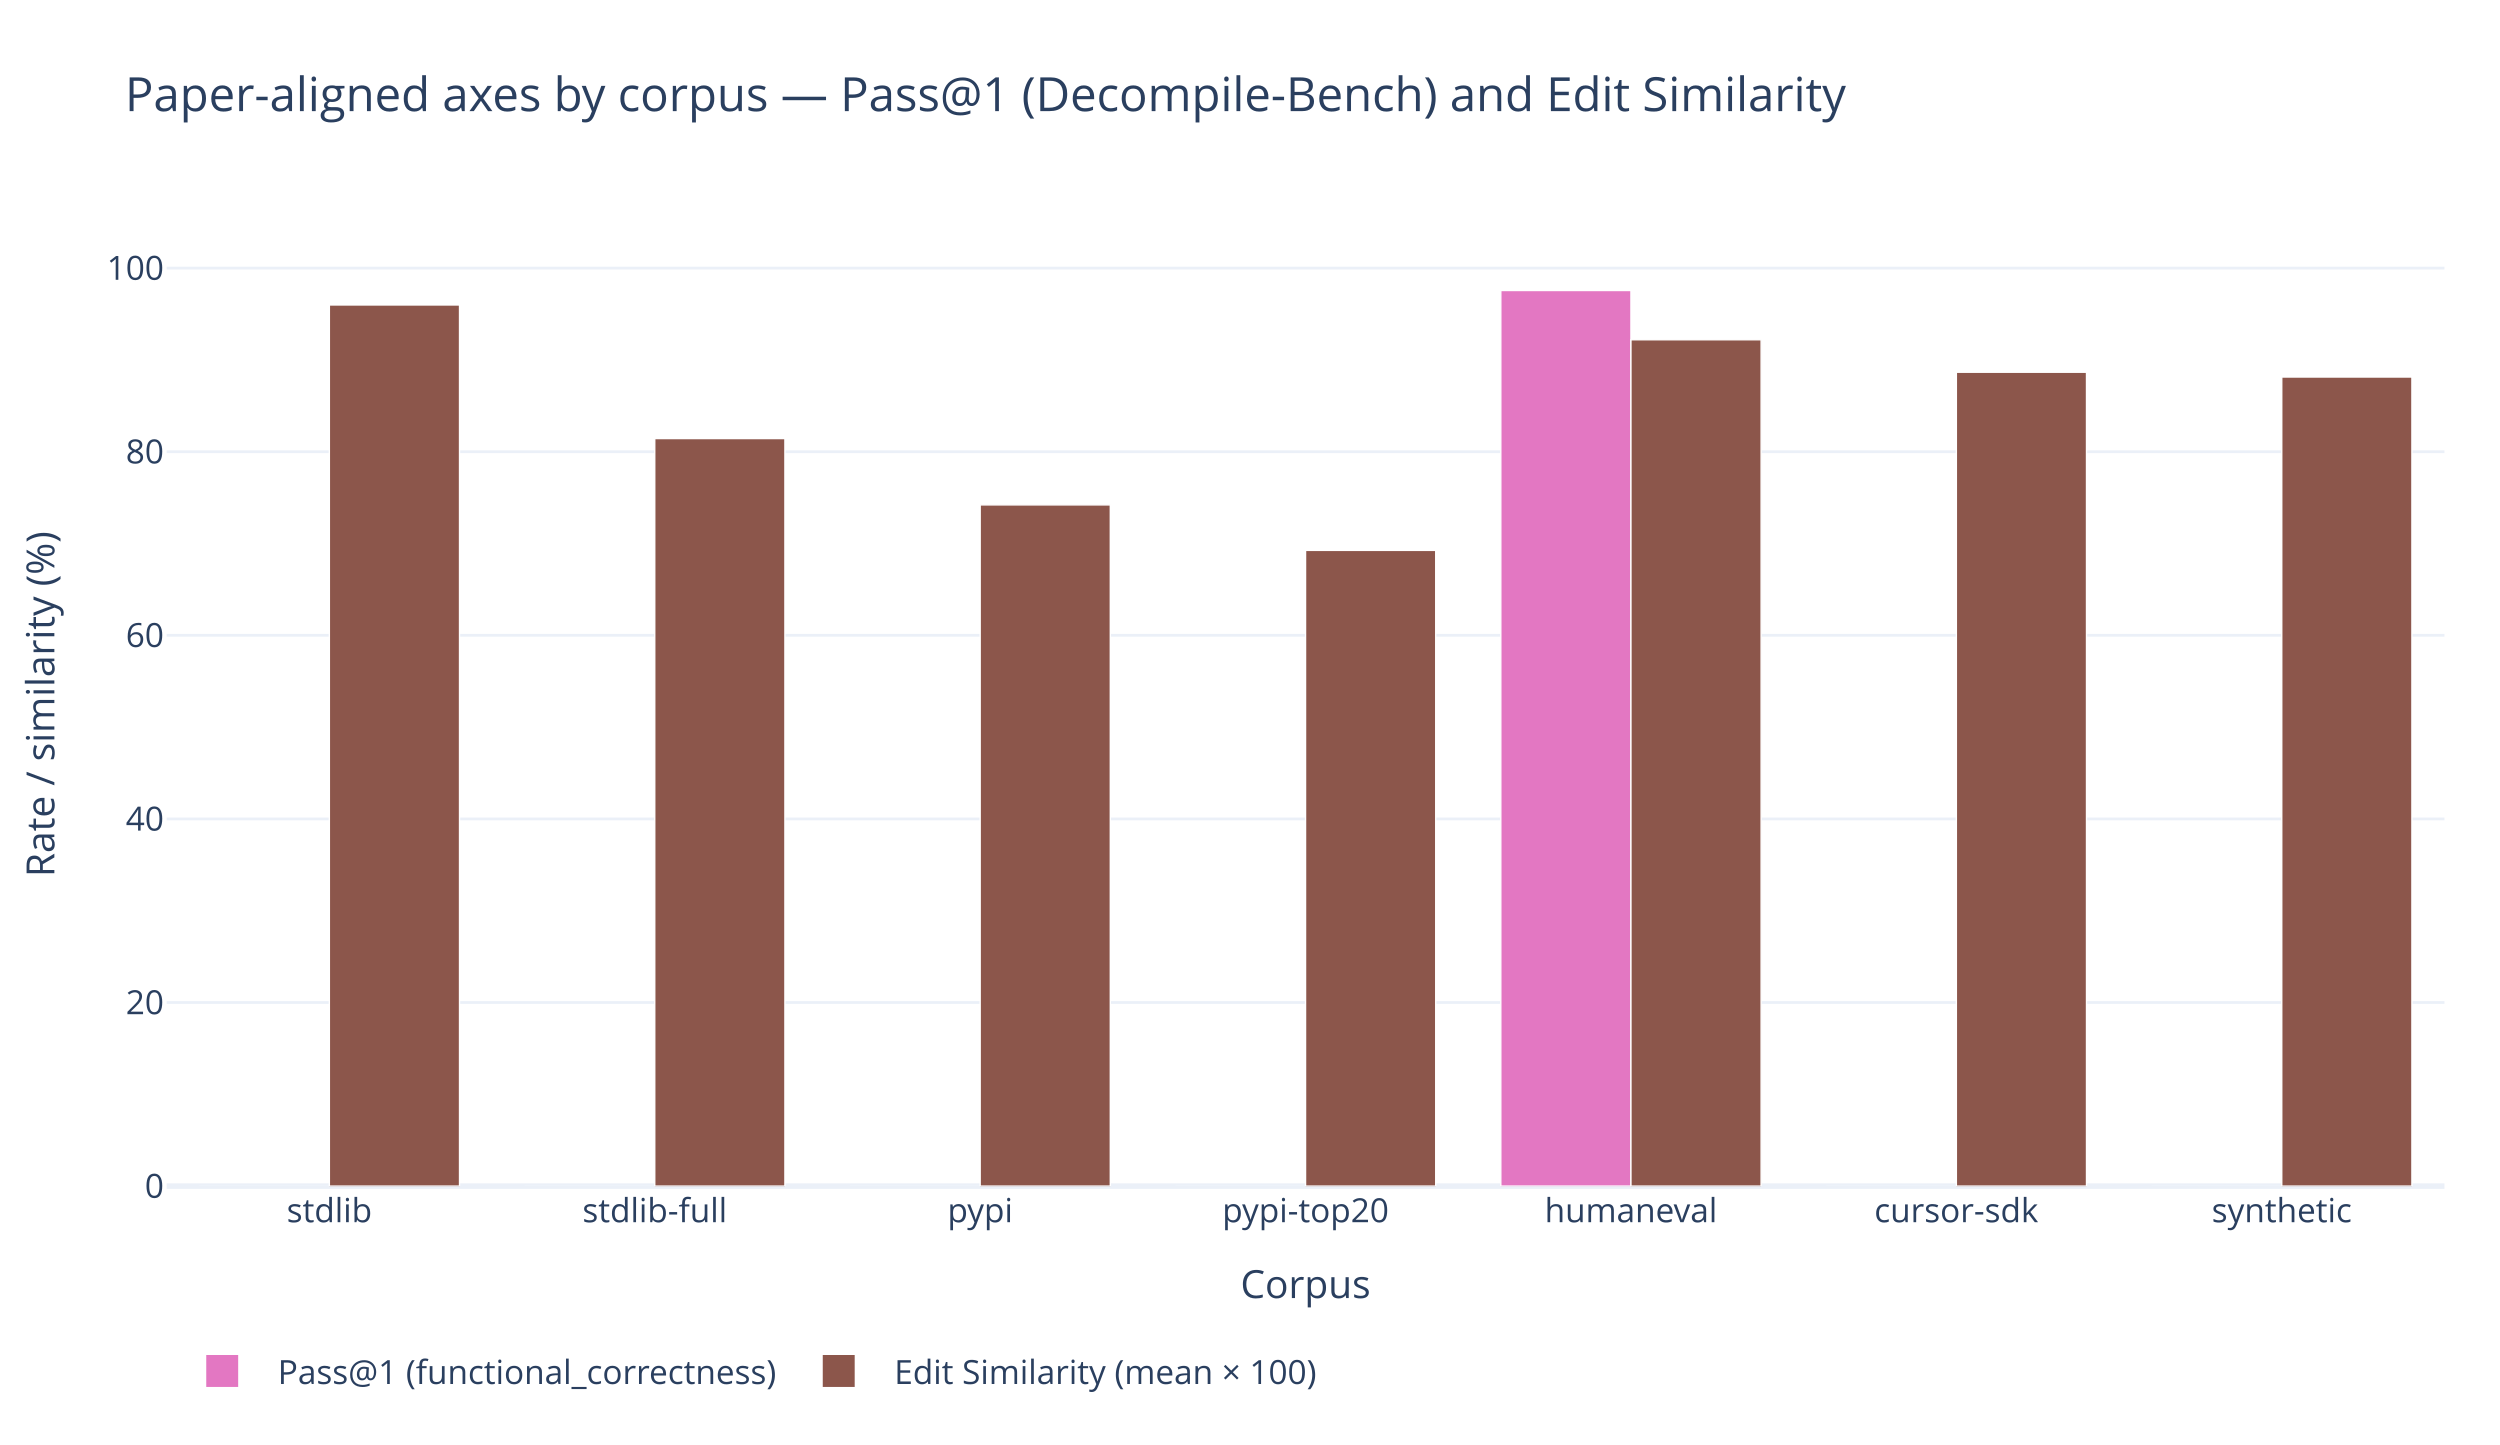
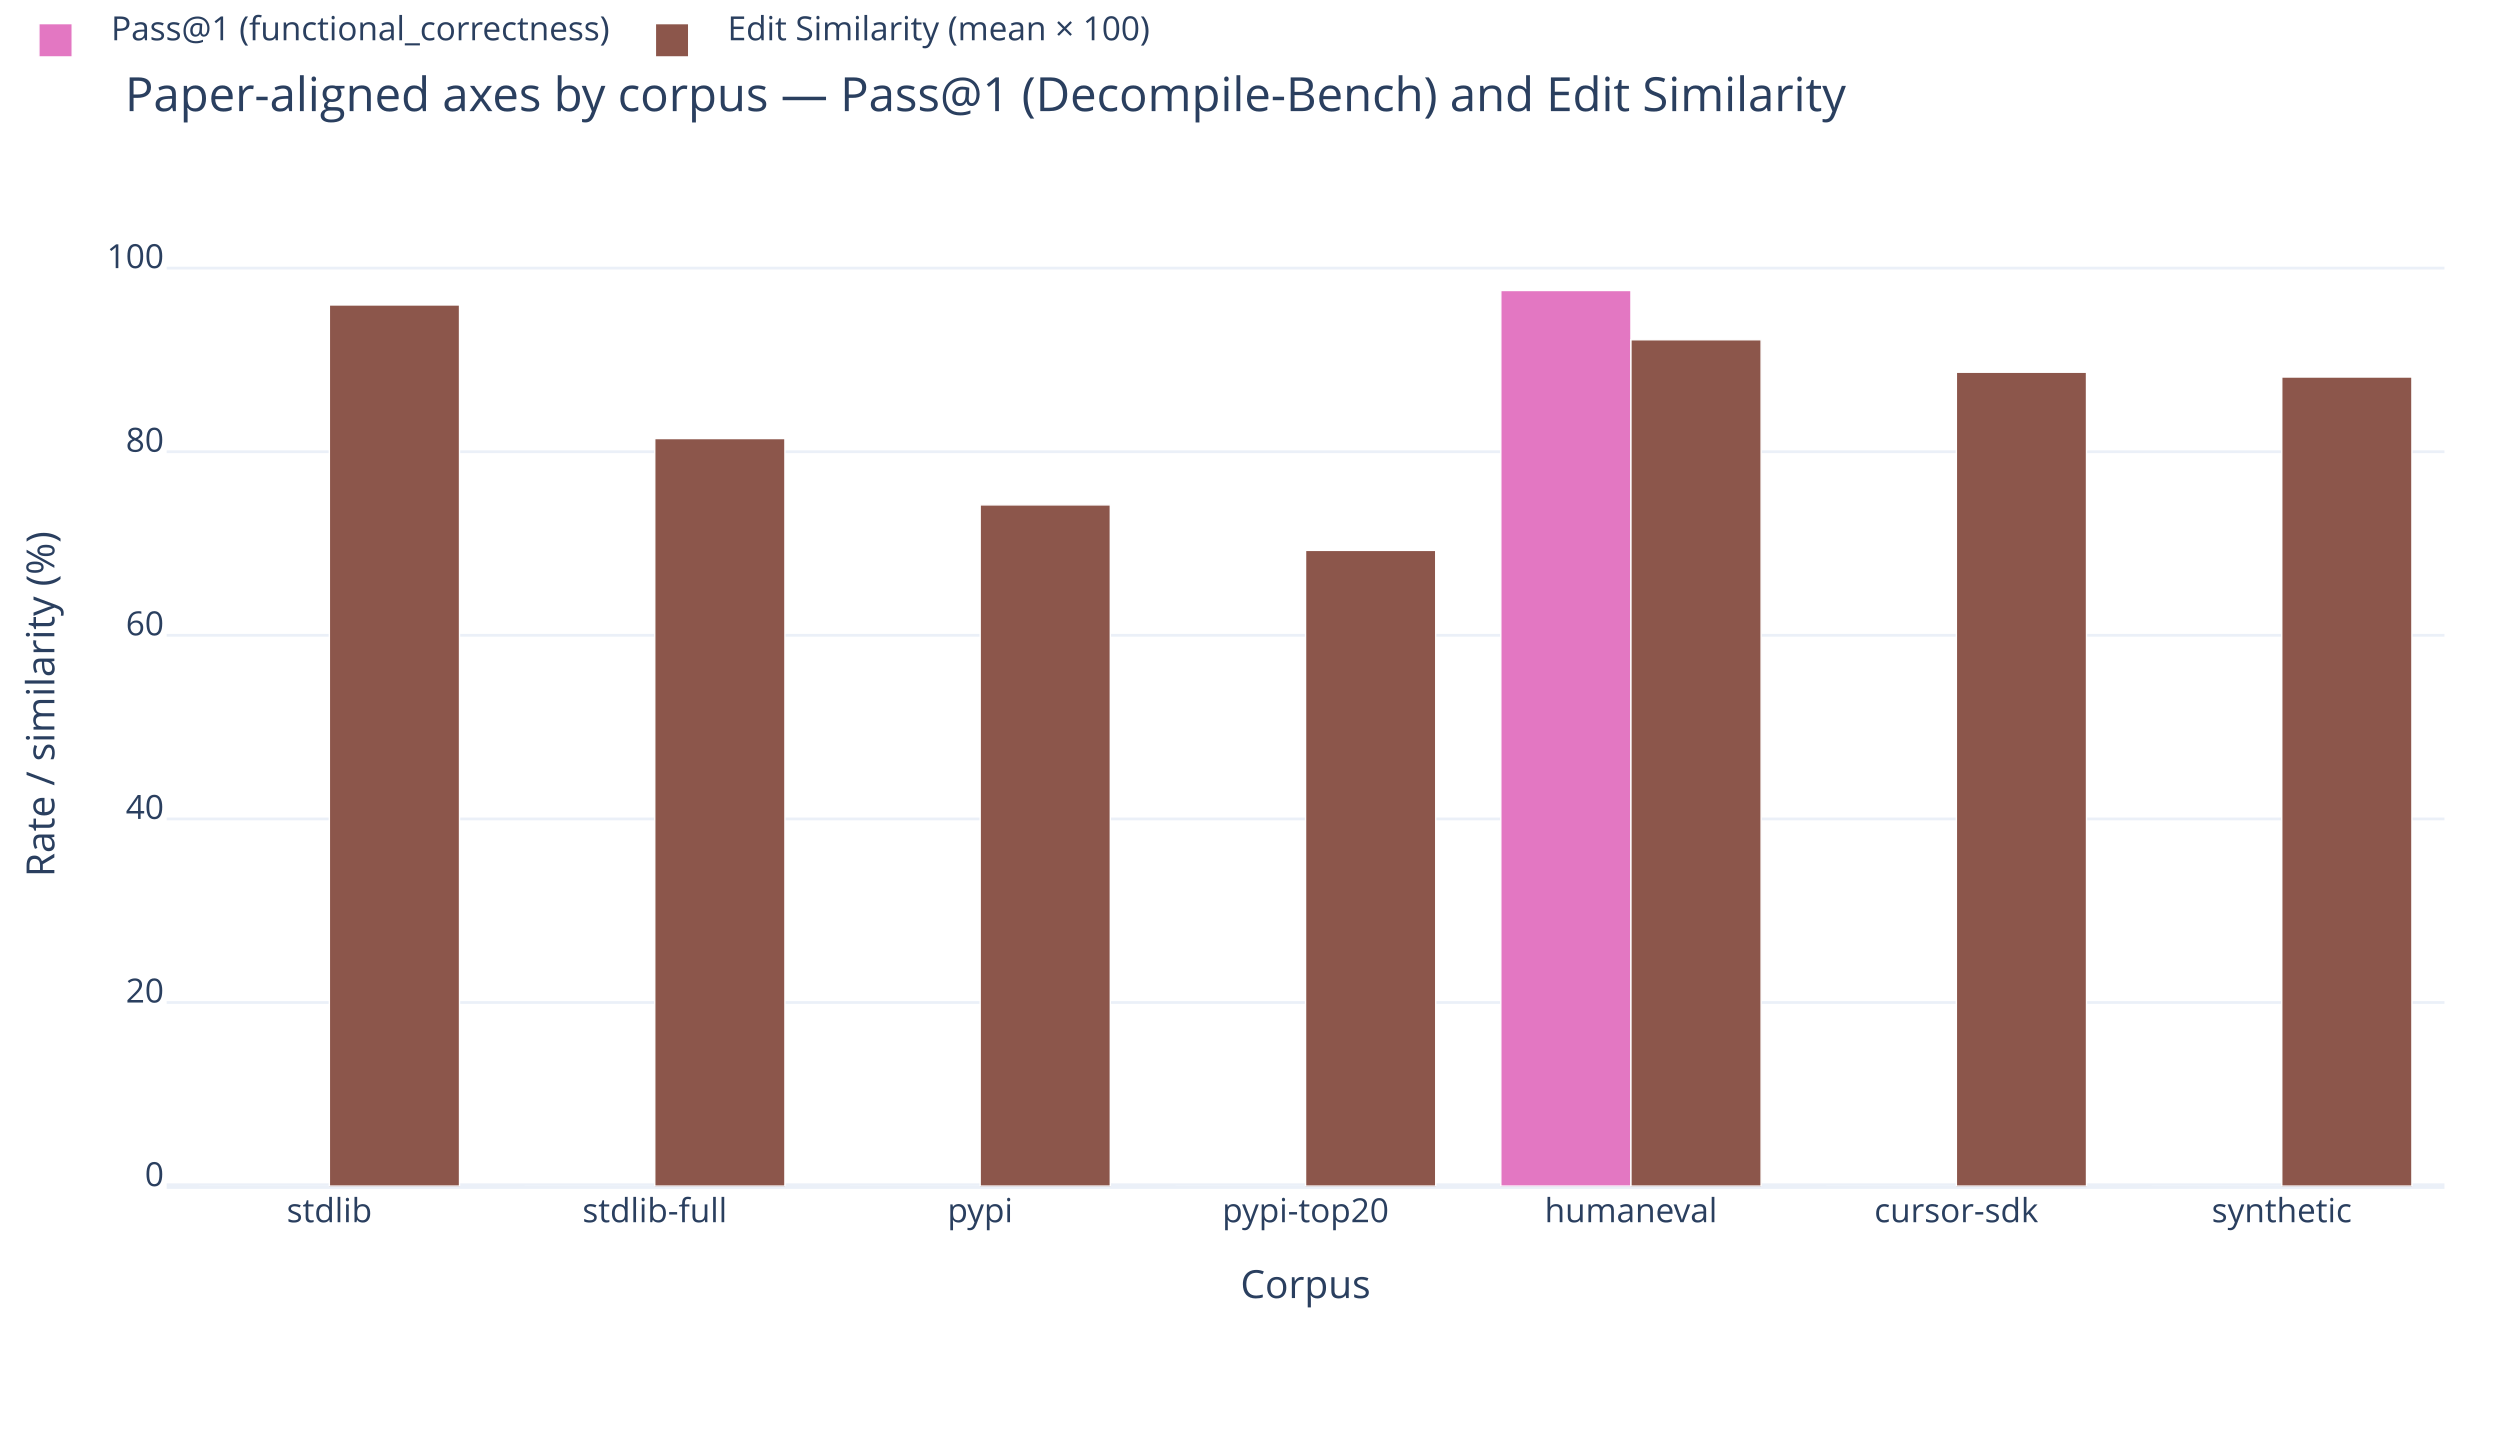
<svg xmlns="http://www.w3.org/2000/svg" class="main-svg" width="900" height="520" style="" viewBox="0 0 900 520">
  <rect x="0" y="0" width="900" height="520" style="fill: rgb(255, 255, 255); fill-opacity: 1;" />
-   <defs id="defs-7960d6">
+   <defs id="defs-7cae06">
    <g class="clips">
-       <clipPath id="clip7960d6xyplot" class="plotclip">
+       <clipPath id="clip7cae06xyplot" class="plotclip">
        <rect width="820" height="347" />
      </clipPath>
-       <clipPath class="axesclip" id="clip7960d6x">
+       <clipPath class="axesclip" id="clip7cae06x">
        <rect x="60" y="0" width="820" height="520" />
      </clipPath>
-       <clipPath class="axesclip" id="clip7960d6y">
+       <clipPath class="axesclip" id="clip7cae06y">
        <rect x="0" y="80" width="900" height="347" />
      </clipPath>
-       <clipPath class="axesclip" id="clip7960d6xy">
+       <clipPath class="axesclip" id="clip7cae06xy">
        <rect x="60" y="80" width="820" height="347" />
      </clipPath>
    </g>
    <g class="gradients" />
    <g class="patterns" />
  </defs>
  <g class="bglayer" />
  <g class="layer-below">
    <g class="imagelayer" />
    <g class="shapelayer" />
  </g>
  <g class="cartesianlayer">
    <g class="subplot xy">
      <g class="layer-subplot">
        <g class="shapelayer" />
        <g class="imagelayer" />
      </g>
      <g class="minor-gridlayer">
        <g class="x" />
        <g class="y" />
      </g>
      <g class="gridlayer">
        <g class="x" />
        <g class="y">
          <path class="ygrid crisp" transform="translate(0,360.9)" d="M60,0h820" style="stroke: rgb(235, 240, 248); stroke-opacity: 1; stroke-width: 1px;" />
          <path class="ygrid crisp" transform="translate(0,294.81)" d="M60,0h820" style="stroke: rgb(235, 240, 248); stroke-opacity: 1; stroke-width: 1px;" />
          <path class="ygrid crisp" transform="translate(0,228.71)" d="M60,0h820" style="stroke: rgb(235, 240, 248); stroke-opacity: 1; stroke-width: 1px;" />
          <path class="ygrid crisp" transform="translate(0,162.62)" d="M60,0h820" style="stroke: rgb(235, 240, 248); stroke-opacity: 1; stroke-width: 1px;" />
          <path class="ygrid crisp" transform="translate(0,96.52)" d="M60,0h820" style="stroke: rgb(235, 240, 248); stroke-opacity: 1; stroke-width: 1px;" />
        </g>
      </g>
      <g class="zerolinelayer">
        <path class="yzl zl crisp" transform="translate(0,427)" d="M60,0h820" style="stroke: rgb(235, 240, 248); stroke-opacity: 1; stroke-width: 2px;" />
      </g>
      <g class="layer-between">
        <g class="shapelayer" />
        <g class="imagelayer" />
      </g>
      <path class="xlines-below" />
      <path class="ylines-below" />
      <g class="overlines-below" />
      <g class="xaxislayer-below" />
      <g class="yaxislayer-below" />
      <g class="overaxes-below" />
      <g class="overplot">
-         <g class="xy" transform="translate(60,80)" clip-path="url(#clip7960d6xyplot)">
+         <g class="xy" transform="translate(60,80)" clip-path="url(#clip7cae06xyplot)">
          <g class="barlayer mlayer">
            <g class="trace bars" style="opacity: 1;">
              <g class="points">
                <g class="point">
                  <path d="M11.71,347V347H58.57V347Z" style="vector-effect: none; opacity: 0.2; stroke-width: 0.5px; fill: rgb(227, 119, 194); fill-opacity: 1; stroke: rgb(255, 255, 255); stroke-opacity: 1;" />
                </g>
                <g class="point">
                  <path d="M128.86,347V347H175.71V347Z" style="vector-effect: none; opacity: 0.2; stroke-width: 0.5px; fill: rgb(227, 119, 194); fill-opacity: 1; stroke: rgb(255, 255, 255); stroke-opacity: 1;" />
                </g>
                <g class="point">
                  <path d="M246,347V347H292.86V347Z" style="vector-effect: none; opacity: 0.2; stroke-width: 0.5px; fill: rgb(227, 119, 194); fill-opacity: 1; stroke: rgb(255, 255, 255); stroke-opacity: 1;" />
                </g>
                <g class="point">
                  <path d="M363.14,347V347H410V347Z" style="vector-effect: none; opacity: 0.2; stroke-width: 0.5px; fill: rgb(227, 119, 194); fill-opacity: 1; stroke: rgb(255, 255, 255); stroke-opacity: 1;" />
                </g>
                <g class="point">
                  <path d="M480.29,347V24.58H527.14V347Z" style="vector-effect: none; opacity: 1; stroke-width: 0.5px; fill: rgb(227, 119, 194); fill-opacity: 1; stroke: rgb(255, 255, 255); stroke-opacity: 1;" />
                </g>
                <g class="point">
                  <path d="M597.43,347V347H644.29V347Z" style="vector-effect: none; opacity: 0.2; stroke-width: 0.5px; fill: rgb(227, 119, 194); fill-opacity: 1; stroke: rgb(255, 255, 255); stroke-opacity: 1;" />
                </g>
                <g class="point">
                  <path d="M714.57,347V347H761.43V347Z" style="vector-effect: none; opacity: 0.2; stroke-width: 0.5px; fill: rgb(227, 119, 194); fill-opacity: 1; stroke: rgb(255, 255, 255); stroke-opacity: 1;" />
                </g>
              </g>
            </g>
            <g class="trace bars" style="opacity: 1;">
              <g class="points">
                <g class="point">
                  <path d="M58.57,347V29.8H105.43V347Z" style="vector-effect: none; opacity: 1; stroke-width: 0.5px; fill: rgb(140, 86, 75); fill-opacity: 1; stroke: rgb(255, 255, 255); stroke-opacity: 1;" />
                </g>
                <g class="point">
                  <path d="M175.71,347V77.88H222.57V347Z" style="vector-effect: none; opacity: 1; stroke-width: 0.5px; fill: rgb(140, 86, 75); fill-opacity: 1; stroke: rgb(255, 255, 255); stroke-opacity: 1;" />
                </g>
                <g class="point">
                  <path d="M292.86,347V101.76H339.71V347Z" style="vector-effect: none; opacity: 1; stroke-width: 0.5px; fill: rgb(140, 86, 75); fill-opacity: 1; stroke: rgb(255, 255, 255); stroke-opacity: 1;" />
                </g>
                <g class="point">
                  <path d="M410,347V118.14H456.86V347Z" style="vector-effect: none; opacity: 1; stroke-width: 0.5px; fill: rgb(140, 86, 75); fill-opacity: 1; stroke: rgb(255, 255, 255); stroke-opacity: 1;" />
                </g>
                <g class="point">
                  <path d="M527.14,347V42.31H574V347Z" style="vector-effect: none; opacity: 1; stroke-width: 0.5px; fill: rgb(140, 86, 75); fill-opacity: 1; stroke: rgb(255, 255, 255); stroke-opacity: 1;" />
                </g>
                <g class="point">
                  <path d="M644.29,347V54H691.14V347Z" style="vector-effect: none; opacity: 1; stroke-width: 0.5px; fill: rgb(140, 86, 75); fill-opacity: 1; stroke: rgb(255, 255, 255); stroke-opacity: 1;" />
                </g>
                <g class="point">
                  <path d="M761.43,347V55.73H808.29V347Z" style="vector-effect: none; opacity: 1; stroke-width: 0.5px; fill: rgb(140, 86, 75); fill-opacity: 1; stroke: rgb(255, 255, 255); stroke-opacity: 1;" />
                </g>
              </g>
            </g>
          </g>
        </g>
      </g>
      <g class="zerolinelayer-above" />
      <path class="xlines-above crisp" d="M0,0" style="fill: none;" />
      <path class="ylines-above crisp" d="M0,0" style="fill: none;" />
      <g class="overlines-above" />
      <g class="xaxislayer-above">
        <g class="xtick">
          <text text-anchor="middle" x="0" y="440" transform="translate(118.57,0)" style="font-family: 'Open Sans', verdana, arial, sans-serif; font-size: 12px; fill: rgb(42, 63, 95); fill-opacity: 1; white-space: pre;">stdlib</text>
        </g>
        <g class="xtick">
          <text text-anchor="middle" x="0" y="440" transform="translate(235.71,0)" style="font-family: 'Open Sans', verdana, arial, sans-serif; font-size: 12px; fill: rgb(42, 63, 95); fill-opacity: 1; white-space: pre;">stdlib-full</text>
        </g>
        <g class="xtick">
          <text text-anchor="middle" x="0" y="440" transform="translate(352.86,0)" style="font-family: 'Open Sans', verdana, arial, sans-serif; font-size: 12px; fill: rgb(42, 63, 95); fill-opacity: 1; white-space: pre;">pypi</text>
        </g>
        <g class="xtick">
          <text text-anchor="middle" x="0" y="440" transform="translate(470,0)" style="font-family: 'Open Sans', verdana, arial, sans-serif; font-size: 12px; fill: rgb(42, 63, 95); fill-opacity: 1; white-space: pre;">pypi-top20</text>
        </g>
        <g class="xtick">
          <text text-anchor="middle" x="0" y="440" transform="translate(587.14,0)" style="font-family: 'Open Sans', verdana, arial, sans-serif; font-size: 12px; fill: rgb(42, 63, 95); fill-opacity: 1; white-space: pre;">humaneval</text>
        </g>
        <g class="xtick">
          <text text-anchor="middle" x="0" y="440" transform="translate(704.29,0)" style="font-family: 'Open Sans', verdana, arial, sans-serif; font-size: 12px; fill: rgb(42, 63, 95); fill-opacity: 1; white-space: pre;">cursor-sdk</text>
        </g>
        <g class="xtick">
          <text text-anchor="middle" x="0" y="440" transform="translate(821.43,0)" style="font-family: 'Open Sans', verdana, arial, sans-serif; font-size: 12px; fill: rgb(42, 63, 95); fill-opacity: 1; white-space: pre;">synthetic</text>
        </g>
      </g>
      <g class="yaxislayer-above">
        <g class="ytick">
-           <text text-anchor="end" x="59" y="4.2" transform="translate(0,427)" style="font-family: 'Open Sans', verdana, arial, sans-serif; font-size: 12px; fill: rgb(42, 63, 95); fill-opacity: 1; white-space: pre;">0</text>
-         </g>
-         <g class="ytick">
-           <text text-anchor="end" x="59" y="4.2" style="font-family: 'Open Sans', verdana, arial, sans-serif; font-size: 12px; fill: rgb(42, 63, 95); fill-opacity: 1; white-space: pre;" transform="translate(0,360.9)">20</text>
-         </g>
-         <g class="ytick">
-           <text text-anchor="end" x="59" y="4.2" style="font-family: 'Open Sans', verdana, arial, sans-serif; font-size: 12px; fill: rgb(42, 63, 95); fill-opacity: 1; white-space: pre;" transform="translate(0,294.81)">40</text>
-         </g>
-         <g class="ytick">
-           <text text-anchor="end" x="59" y="4.2" style="font-family: 'Open Sans', verdana, arial, sans-serif; font-size: 12px; fill: rgb(42, 63, 95); fill-opacity: 1; white-space: pre;" transform="translate(0,228.71)">60</text>
-         </g>
-         <g class="ytick">
-           <text text-anchor="end" x="59" y="4.2" style="font-family: 'Open Sans', verdana, arial, sans-serif; font-size: 12px; fill: rgb(42, 63, 95); fill-opacity: 1; white-space: pre;" transform="translate(0,162.62)">80</text>
-         </g>
-         <g class="ytick">
-           <text text-anchor="end" x="59" y="4.2" style="font-family: 'Open Sans', verdana, arial, sans-serif; font-size: 12px; fill: rgb(42, 63, 95); fill-opacity: 1; white-space: pre;" transform="translate(0,96.52)">100</text>
+           <text text-anchor="end" x="59" y="4.4b33f6934407ed0" transform="translate(0,427)" style="font-family: 'Open Sans', verdana, arial, sans-serif; font-size: 12px; fill: rgb(42, 63, 95); fill-opacity: 1; white-space: pre;">0</text>
+         </g>
+         <g class="ytick">
+           <text text-anchor="end" x="59" y="4.4b33f6934407ed0" style="font-family: 'Open Sans', verdana, arial, sans-serif; font-size: 12px; fill: rgb(42, 63, 95); fill-opacity: 1; white-space: pre;" transform="translate(0,360.9)">20</text>
+         </g>
+         <g class="ytick">
+           <text text-anchor="end" x="59" y="4.4b33f6934407ed0" style="font-family: 'Open Sans', verdana, arial, sans-serif; font-size: 12px; fill: rgb(42, 63, 95); fill-opacity: 1; white-space: pre;" transform="translate(0,294.81)">40</text>
+         </g>
+         <g class="ytick">
+           <text text-anchor="end" x="59" y="4.4b33f6934407ed0" style="font-family: 'Open Sans', verdana, arial, sans-serif; font-size: 12px; fill: rgb(42, 63, 95); fill-opacity: 1; white-space: pre;" transform="translate(0,228.71)">60</text>
+         </g>
+         <g class="ytick">
+           <text text-anchor="end" x="59" y="4.4b33f6934407ed0" style="font-family: 'Open Sans', verdana, arial, sans-serif; font-size: 12px; fill: rgb(42, 63, 95); fill-opacity: 1; white-space: pre;" transform="translate(0,162.62)">80</text>
+         </g>
+         <g class="ytick">
+           <text text-anchor="end" x="59" y="4.4b33f6934407ed0" style="font-family: 'Open Sans', verdana, arial, sans-serif; font-size: 12px; fill: rgb(42, 63, 95); fill-opacity: 1; white-space: pre;" transform="translate(0,96.52)">100</text>
        </g>
      </g>
      <g class="overaxes-above" />
    </g>
  </g>
  <g class="polarlayer" />
  <g class="smithlayer" />
  <g class="ternarylayer" />
  <g class="geolayer" />
  <g class="funnelarealayer" />
  <g class="pielayer" />
  <g class="iciclelayer" />
  <g class="treemaplayer" />
  <g class="sunburstlayer" />
  <g class="glimages" />
-   <defs id="topdefs-7960d6">
+   <defs id="topdefs-7cae06">
    <g class="clips" />
-     <clipPath id="legend7960d6">
+     <clipPath id="legenee59492">
      <rect width="415" height="29" x="0" y="0" />
    </clipPath>
  </defs>
  <g class="layer-above">
    <g class="imagelayer" />
    <g class="shapelayer" />
  </g>
  <g class="infolayer">
-     <g class="legend" pointer-events="all" transform="translate(60,479.05)">
+     <g class="legend" pointer-events="all" transform="translate(60,479.910e0c563d8030)">
      <rect class="bg" shape-rendering="crispEdges" style="stroke: rgb(68, 68, 68); stroke-opacity: 1; fill: rgb(255, 255, 255); fill-opacity: 1; stroke-width: 0px;" width="415" height="29" x="0" y="0" />
-       <g class="scrollbox" transform="" clip-path="url(#legend7960d6)">
+       <g class="scrollbox" transform="" clip-path="url(#legenee59492)">
        <g class="groups">
          <g class="traces" transform="translate(0,14.5)" style="opacity: 1;">
-             <text class="legendtext" text-anchor="start" x="40" y="4.68" style="font-family: 'Open Sans', verdana, arial, sans-serif; font-size: 12px; fill: rgb(42, 63, 95); fill-opacity: 1; white-space: pre;">Pass@1 (functional_correctness)</text>
+             <text class="legendtext" text-anchor="start" x="40" y="4.ece34b5e9ea8546" style="font-family: 'Open Sans', verdana, arial, sans-serif; font-size: 12px; fill: rgb(42, 63, 95); fill-opacity: 1; white-space: pre;">Pass@1 (functional_correctness)</text>
            <g class="layers" style="opacity: 1;">
              <g class="legendfill" />
              <g class="legendlines" />
              <g class="legendsymbols">
                <g class="legendpoints">
                  <path class="legendundefined" d="M6,6H-6V-6H6Z" transform="translate(20,0)" style="stroke-width: 0.5px; fill: rgb(227, 119, 194); fill-opacity: 1; stroke: rgb(255, 255, 255); stroke-opacity: 1;" />
                </g>
              </g>
            </g>
            <rect class="legendtoggle" x="0" y="-9.5" width="219.438" height="19" style="fill: rgb(0, 0, 0); fill-opacity: 0;" />
          </g>
          <g class="traces" transform="translate(221.9375,14.5)" style="opacity: 1;">
-             <text class="legendtext" text-anchor="start" x="40" y="4.68" style="font-family: 'Open Sans', verdana, arial, sans-serif; font-size: 12px; fill: rgb(42, 63, 95); fill-opacity: 1; white-space: pre;">Edit Similarity (mean × 100)</text>
+             <text class="legendtext" text-anchor="start" x="40" y="4.ece34b5e9ea8546" style="font-family: 'Open Sans', verdana, arial, sans-serif; font-size: 12px; fill: rgb(42, 63, 95); fill-opacity: 1; white-space: pre;">Edit Similarity (mean × 100)</text>
            <g class="layers" style="opacity: 1;">
              <g class="legendfill" />
              <g class="legendlines" />
              <g class="legendsymbols">
                <g class="legendpoints">
                  <path class="legendundefined" d="M6,6H-6V-6H6Z" transform="translate(20,0)" style="stroke-width: 0.5px; fill: rgb(140, 86, 75); fill-opacity: 1; stroke: rgb(255, 255, 255); stroke-opacity: 1;" />
                </g>
              </g>
            </g>
-             <rect class="legendtoggle" x="0" y="-9.5" width="190.234" height="19" style="fill: rgb(0, 0, 0); fill-opacity: 0;" />
+             <rect class="legendtoggle" x="0" y="-9.5" width="190.03a2fd" height="19" style="fill: rgb(0, 0, 0); fill-opacity: 0;" />
          </g>
        </g>
      </g>
      <rect class="scrollbar" rx="20" ry="3" width="0" height="0" style="fill: rgb(128, 139, 164); fill-opacity: 1;" x="0" y="0" />
    </g>
    <g class="g-gtitle">
      <text class="gtitle" x="45" y="40" text-anchor="start" dy="0em" style="opacity: 1; font-family: 'Open Sans', verdana, arial, sans-serif; font-size: 17px; fill: rgb(42, 63, 95); fill-opacity: 1; white-space: pre;">Paper-aligned axes by corpus — Pass@1 (Decompile-Bench) and Edit Similarity</text>
    </g>
    <g class="g-xtitle">
      <text class="xtitle" x="470" y="467.3" text-anchor="middle" style="opacity: 1; font-family: 'Open Sans', verdana, arial, sans-serif; font-size: 14px; fill: rgb(42, 63, 95); fill-opacity: 1; white-space: pre;">Corpus</text>
    </g>
    <g class="g-ytitle">
      <text class="ytitle" transform="rotate(-90,19.56875,253.5)" x="19.569" y="253.5" text-anchor="middle" style="opacity: 1; font-family: 'Open Sans', verdana, arial, sans-serif; font-size: 14px; fill: rgb(42, 63, 95); fill-opacity: 1; white-space: pre;">Rate / similarity (%)</text>
    </g>
  </g>
</svg>
